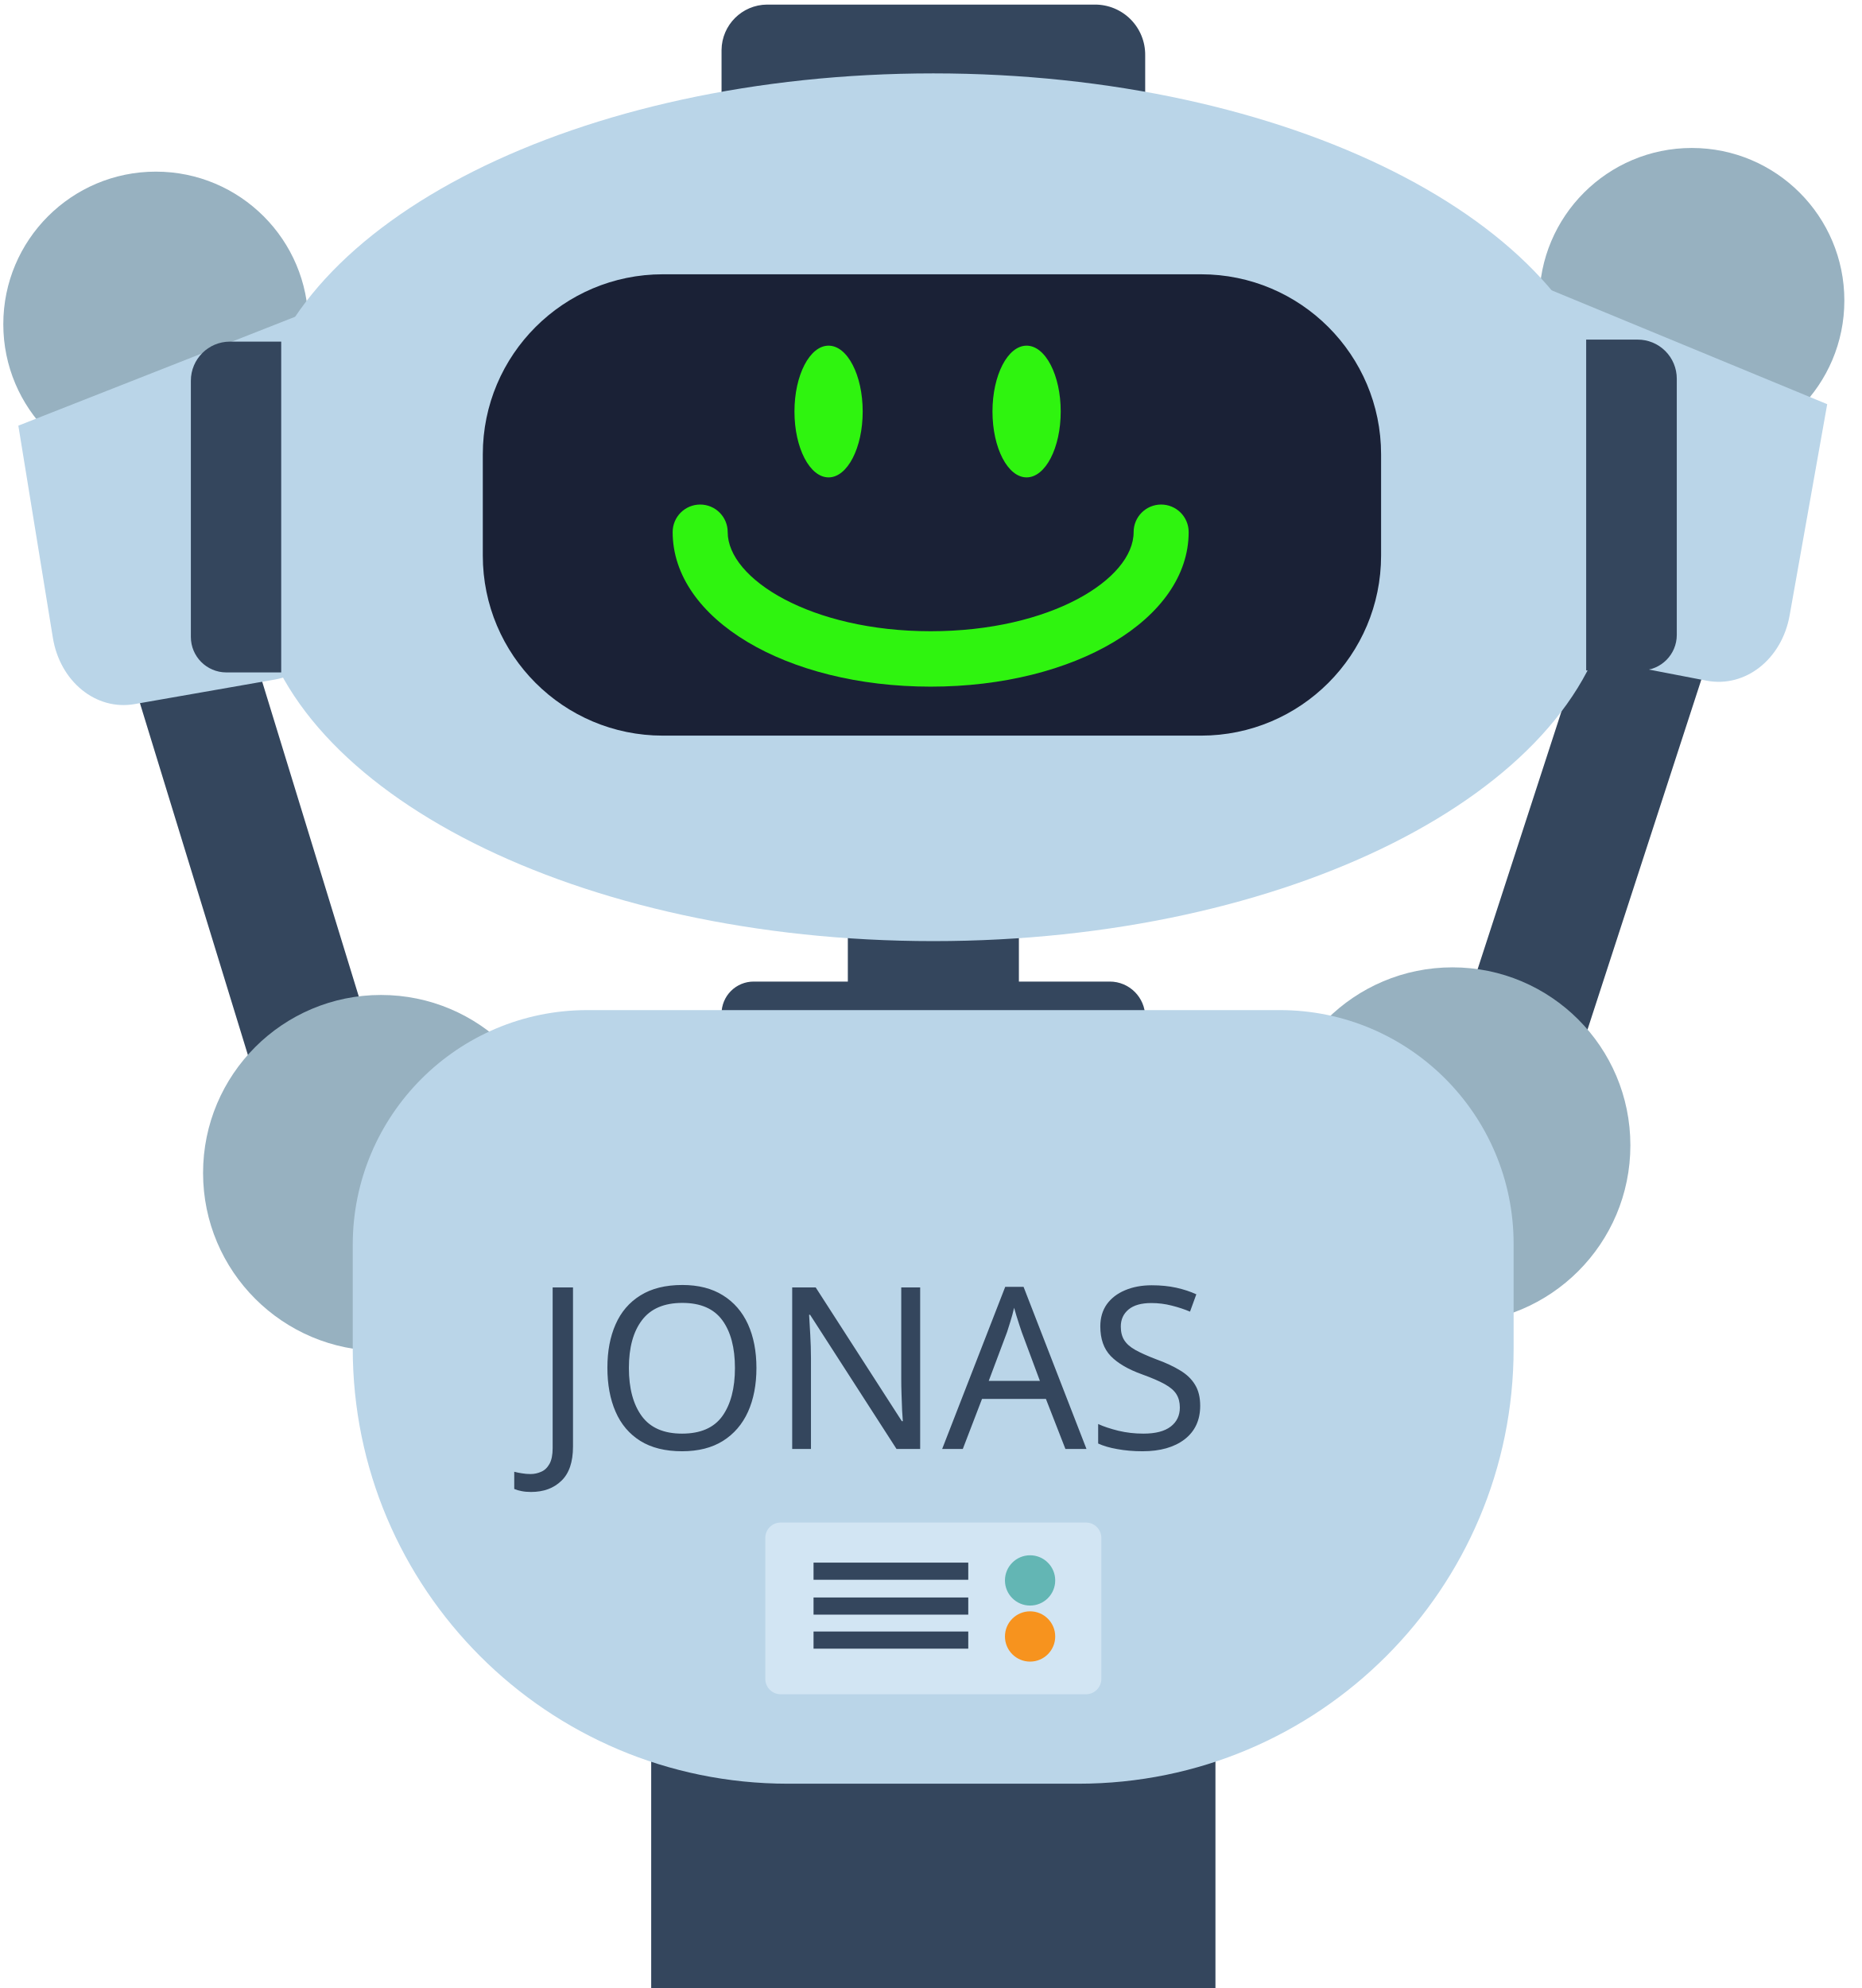
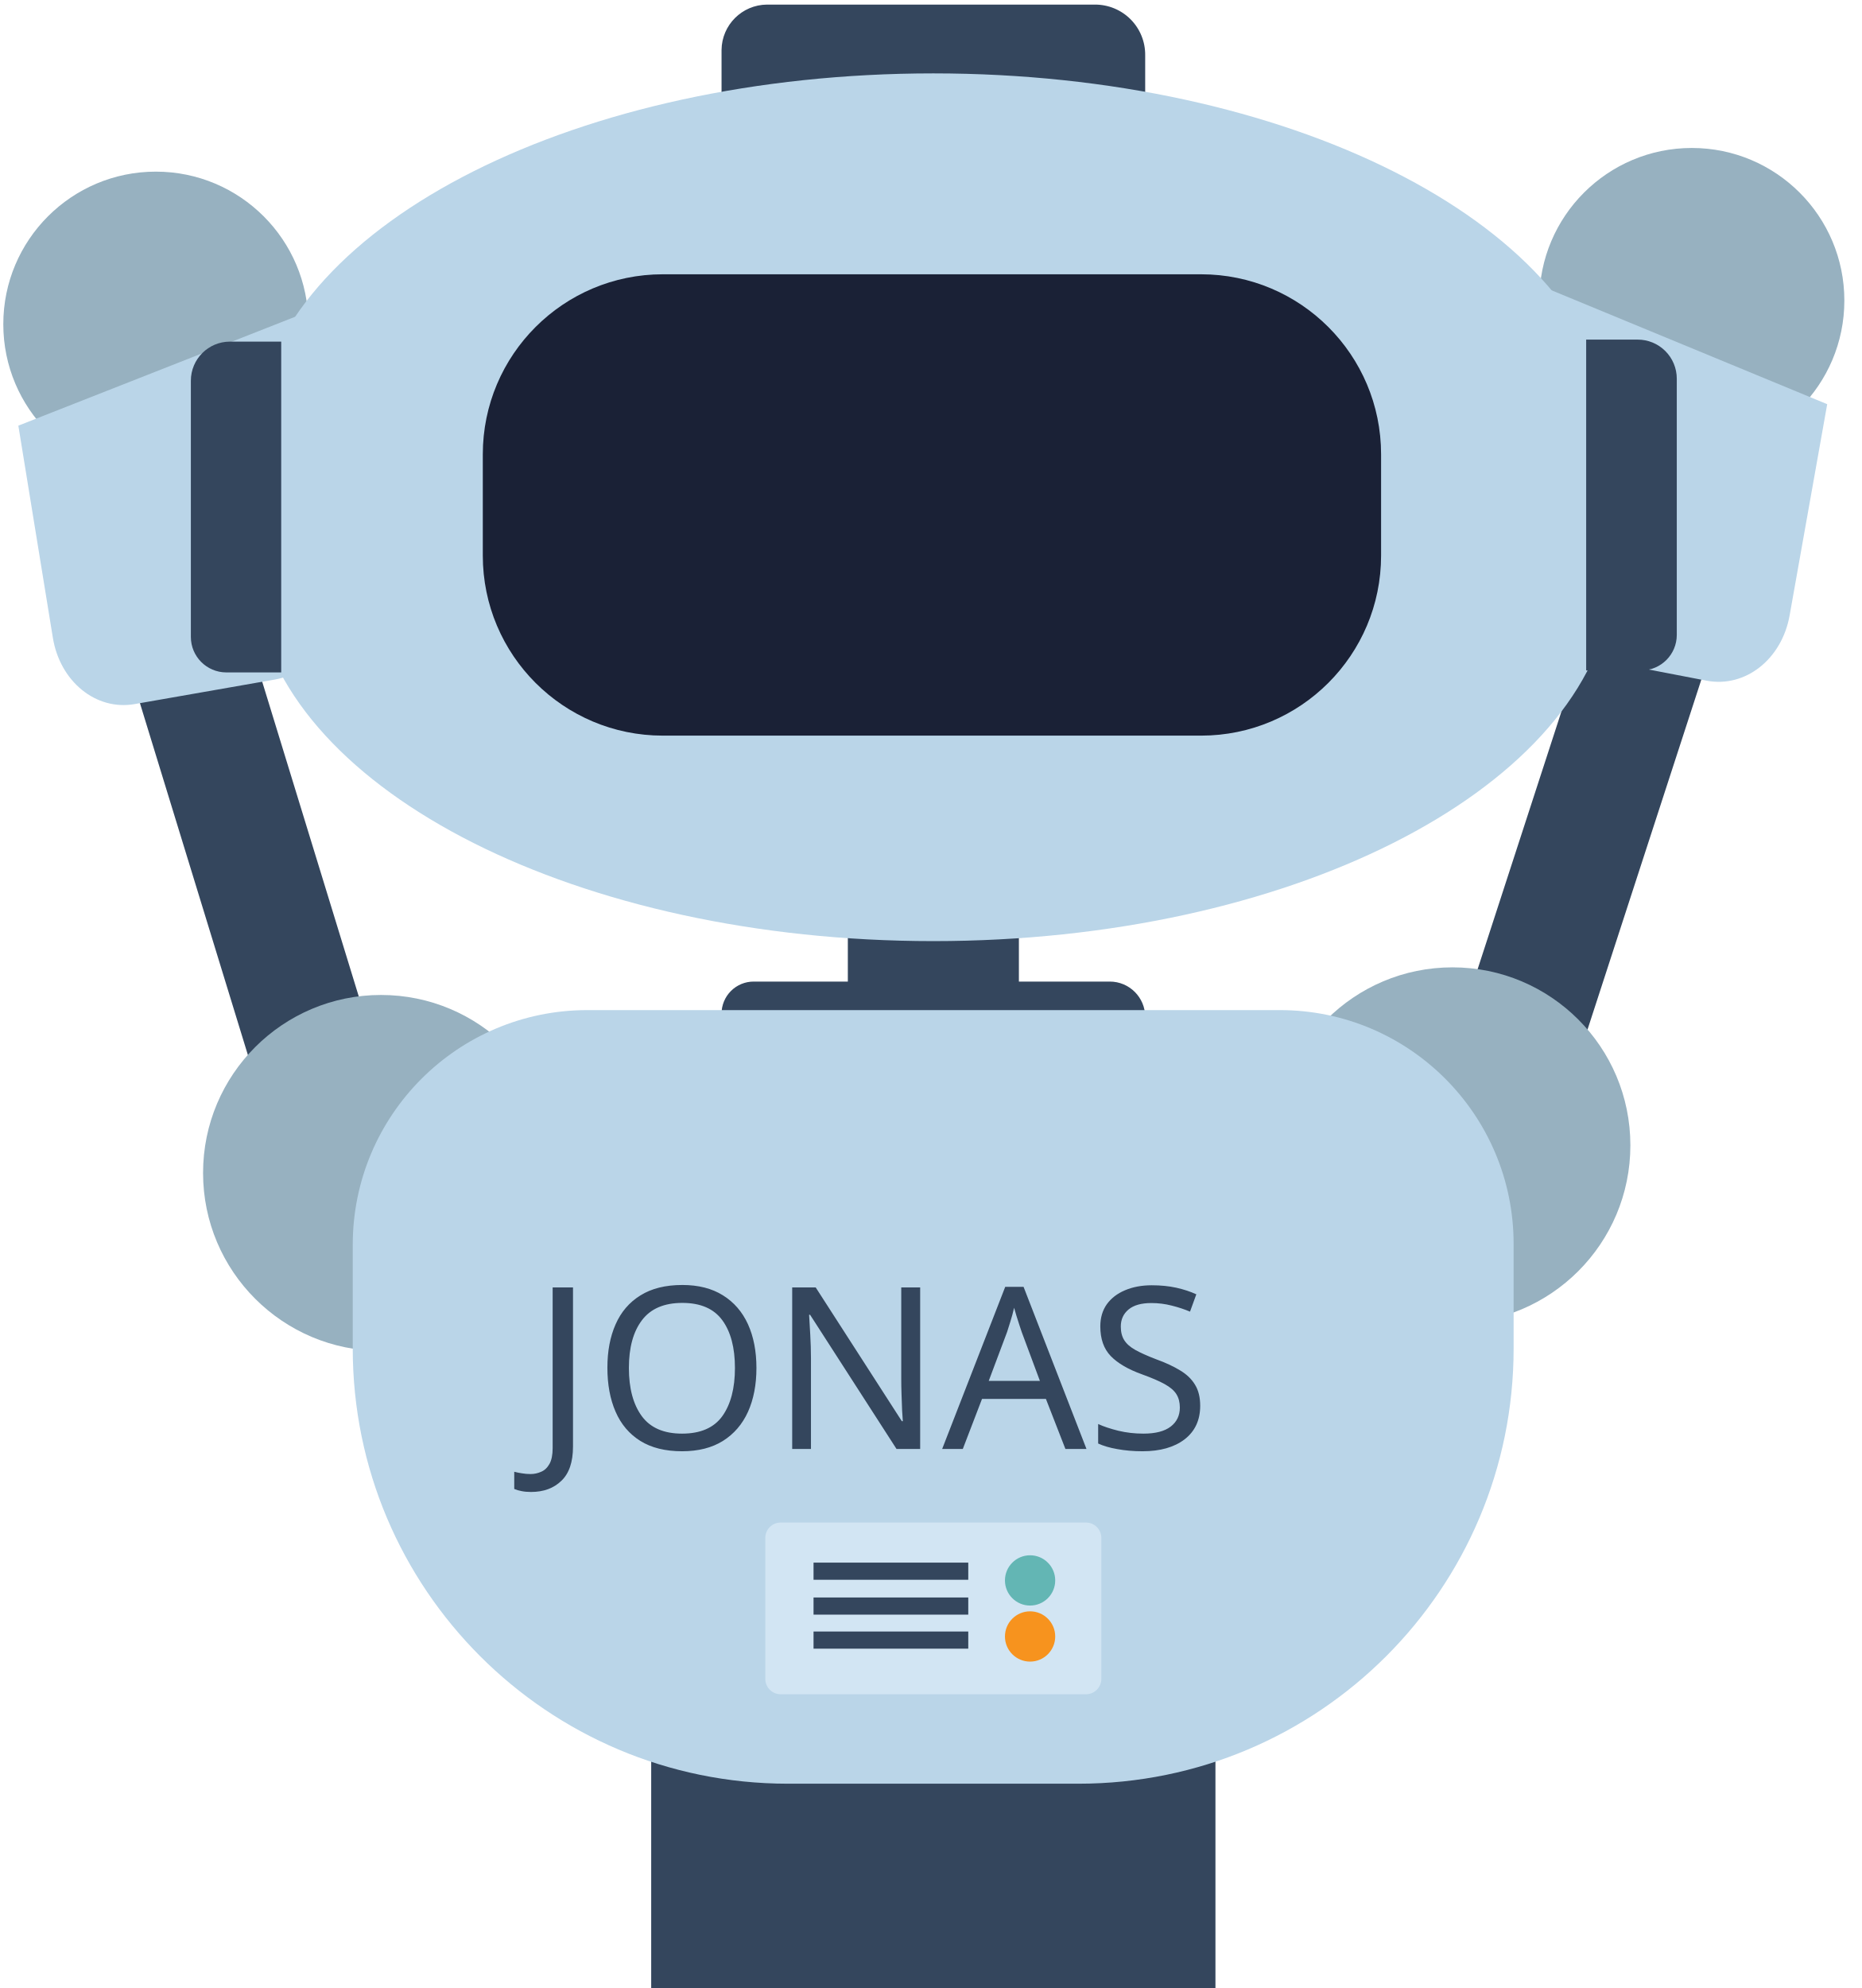
<svg xmlns="http://www.w3.org/2000/svg" viewBox="0 0 202.94 216.71">
  <g id="robots">
    <g>
-       <rect x="165.73" y="60.5" width="13.43" height="64.02" transform="translate(37.07 -48.8) rotate(18.02)" fill="#34465d" />
-       <circle cx="158.36" cy="124.85" r="19.4" fill="#97b1c0" />
-       <circle cx="184.46" cy="32.76" r="16.63" fill="#97b1c0" />
-       <path d="M195.12,67.1c-.86,4.78-4.84,7.9-9.05,7.1L170.8,71.26c-4.22-.81-7.16-5.28-6.68-10.15l3-30.31,32.1,13.26Z" fill="#bad5e8" />
+       <g>
+         <rect x="165.73" y="60.5" width="13.43" height="64.02" transform="translate(37.07 -48.8) rotate(18.02)" fill="#34465d" />
+         <circle cx="158.36" cy="124.85" r="19.4" fill="#97b1c0" />
+         <circle cx="184.46" cy="32.76" r="16.63" fill="#97b1c0" />
+         <path d="M195.12,67.1c-.86,4.78-4.84,7.9-9.05,7.1L170.8,71.26c-4.22-.81-7.16-5.28-6.68-10.15l3-30.31,32.1,13.26Z" fill="#bad5e8" />
+       </g>
+       <g>
+         <rect x="21.29" y="63.28" width="13.43" height="64.02" transform="translate(82.73 178.17) rotate(162.94)" fill="#34465d" />
+         <circle cx="41.54" cy="127.86" r="19.4" fill="#97b1c0" />
+         <circle cx="16.99" cy="35.34" r="16.63" fill="#97b1c0" />
+         <path d="M5.76,69.5c.77,4.79,4.71,8,8.93,7.25L30,74.07c4.23-.74,7.25-5.16,6.84-10L34.34,33.68,2,46.4Z" fill="#bad5e8" />
+       </g>
+       <rect x="92.44" y="100.05" width="18.65" height="7.48" fill="#34465d" />
+       <path d="M82.17,107H121a3.86,3.86,0,0,1,3.86,3.86v2.45a0,0,0,0,1,0,0H78.67a0,0,0,0,1,0,0v-2.8A3.5,3.5,0,0,1,82.17,107Z" fill="#34465d" />
+       <path d="M83.62.5h35.78A5.46,5.46,0,0,1,124.86,6v7.16a0,0,0,0,1,0,0H78.67a0,0,0,0,1,0,0V5.45A5,5,0,0,1,83.62.5Z" fill="#34465d" />
+       <path d="M176.86,54.21a35.48,35.48,0,0,0-1.25-9.33C172.18,24.17,140.44,8,101.76,8S31.35,24.18,27.92,44.88a35.48,35.48,0,0,0-1.25,9.33h0c0,.35,0,.71,0,1.06s0,.71,0,1.07h0a35.41,35.41,0,0,0,1.25,9.32c3.43,20.71,35.16,36.93,73.84,36.93s70.42-16.22,73.85-36.93a35.41,35.41,0,0,0,1.25-9.32h0c0-.36,0-.71,0-1.07s0-.71,0-1.06Z" fill="#bad5e8" />
+       <path d="M11.57,50.35H39.5a4.26,4.26,0,0,1,4.26,4.26V60.2a0,0,0,0,1,0,0H7.7a0,0,0,0,1,0,0v-6A3.87,3.87,0,0,1,11.57,50.35Z" transform="translate(-29.54 81) rotate(-90)" fill="#34465d" />
+       <path d="M159.83,50.12h36.06a0,0,0,0,1,0,0v5.59A4.26,4.26,0,0,1,191.63,60H163.7a3.87,3.87,0,0,1-3.87-3.87v-6A0,0,0,0,1,159.83,50.12Z" transform="translate(122.82 232.91) rotate(-90)" fill="#34465d" />
+       <rect x="71" y="187.61" width="61.52" height="29.1" fill="#34465d" />
+       <path d="M64,110.11h75.54a25.49,25.49,0,0,1,25.49,25.49V147a47.44,47.44,0,0,1-47.44,47.44H85.9A47.44,47.44,0,0,1,38.46,147V135.69A25.58,25.58,0,0,1,64,110.11Z" fill="#bad5e8" />
+       <text transform="translate(57.99 157.95)" font-size="24.66" fill="#34465d" font-family="ROBO">JONAS</text>
+       <rect x="83.44" y="165.97" width="36.64" height="18.72" rx="1.68" fill="#d2e5f3" />
+       <circle cx="112.31" cy="172.28" r="2.74" fill="#63b6b4" />
+       <circle cx="112.31" cy="178.39" r="2.74" fill="#f7931e" />
+       <rect x="88.7" y="170.34" width="16.87" height="1.87" fill="#34465d" />
+       <rect x="88.7" y="174.14" width="16.87" height="1.87" fill="#34465d" />
+       <rect x="88.7" y="177.85" width="16.87" height="1.87" fill="#34465d" />
+       <rect id="eye_display" x="52.64" y="29.9" width="97.94" height="50.29" rx="19.63" fill="#1a2136" />
    </g>
-     <g>
-       <rect x="21.29" y="63.28" width="13.43" height="64.02" transform="translate(82.73 178.17) rotate(162.94)" fill="#34465d" />
-       <circle cx="41.54" cy="127.86" r="19.4" fill="#97b1c0" />
-       <circle cx="16.99" cy="35.34" r="16.63" fill="#97b1c0" />
-       <path d="M5.76,69.5c.77,4.79,4.71,8,8.93,7.25L30,74.07c4.23-.74,7.25-5.16,6.84-10L34.34,33.68,2,46.4Z" fill="#bad5e8" />
-     </g>
-     <rect x="92.44" y="100.05" width="18.65" height="7.48" fill="#34465d" />
-     <path d="M82.17,107H121a3.86,3.86,0,0,1,3.86,3.86v2.45a0,0,0,0,1,0,0H78.67a0,0,0,0,1,0,0v-2.8A3.5,3.5,0,0,1,82.17,107Z" fill="#34465d" />
-     <path d="M83.62.5h35.78A5.46,5.46,0,0,1,124.86,6v7.16a0,0,0,0,1,0,0H78.67a0,0,0,0,1,0,0V5.45A5,5,0,0,1,83.62.5Z" fill="#34465d" />
-     <path d="M176.86,54.21a35.48,35.48,0,0,0-1.25-9.33C172.18,24.17,140.44,8,101.76,8S31.35,24.18,27.92,44.88a35.48,35.48,0,0,0-1.25,9.33h0c0,.35,0,.71,0,1.06s0,.71,0,1.07h0a35.41,35.41,0,0,0,1.25,9.32c3.43,20.71,35.16,36.93,73.84,36.93s70.42-16.22,73.85-36.93a35.41,35.41,0,0,0,1.25-9.32h0c0-.36,0-.71,0-1.07s0-.71,0-1.06Z" fill="#bad5e8" />
-     <path d="M11.57,50.35H39.5a4.26,4.26,0,0,1,4.26,4.26V60.2a0,0,0,0,1,0,0H7.7a0,0,0,0,1,0,0v-6A3.87,3.87,0,0,1,11.57,50.35Z" transform="translate(-29.54 81) rotate(-90)" fill="#34465d" />
-     <path d="M159.83,50.12h36.06a0,0,0,0,1,0,0v5.59A4.26,4.26,0,0,1,191.63,60H163.7a3.87,3.87,0,0,1-3.87-3.87v-6A0,0,0,0,1,159.83,50.12Z" transform="translate(122.82 232.91) rotate(-90)" fill="#34465d" />
-     <rect x="71" y="187.61" width="61.52" height="29.1" fill="#34465d" />
-     <path d="M64,110.11h75.54a25.49,25.49,0,0,1,25.49,25.49V147a47.44,47.44,0,0,1-47.44,47.44H85.9A47.44,47.44,0,0,1,38.46,147V135.69A25.58,25.58,0,0,1,64,110.11Z" fill="#bad5e8" />
-     <text transform="translate(57.99 157.95)" font-size="24.66" fill="#34465d" font-family="ROBO">JONAS</text>
-     <rect x="83.44" y="165.97" width="36.64" height="18.72" rx="1.68" fill="#d2e5f3" />
-     <circle cx="112.31" cy="172.28" r="2.74" fill="#63b6b4" />
-     <circle cx="112.31" cy="178.39" r="2.74" fill="#f7931e" />
-     <rect x="88.7" y="170.34" width="16.87" height="1.87" fill="#34465d" />
-     <rect x="88.7" y="174.14" width="16.87" height="1.87" fill="#34465d" />
-     <rect x="88.7" y="177.85" width="16.87" height="1.87" fill="#34465d" />
-     <rect id="eye_display" x="52.64" y="29.9" width="97.94" height="50.29" rx="19.63" fill="#1a2136" />
-     <path d="M101.47,74.85C85.7,74.85,73.34,67.47,73.34,58a3,3,0,1,1,6,0c0,5.11,9.09,10.81,22.13,10.81S123.6,63.15,123.6,58a3,3,0,1,1,6,0C129.6,67.47,117.24,74.85,101.47,74.85Z" fill="#2ff40f" />
-     <ellipse cx="90.34" cy="44.86" rx="3.72" ry="7.18" fill="#2ff40f" />
-     <ellipse cx="111.93" cy="44.86" rx="3.72" ry="7.18" fill="#2ff40f" />
  </g>
</svg>
